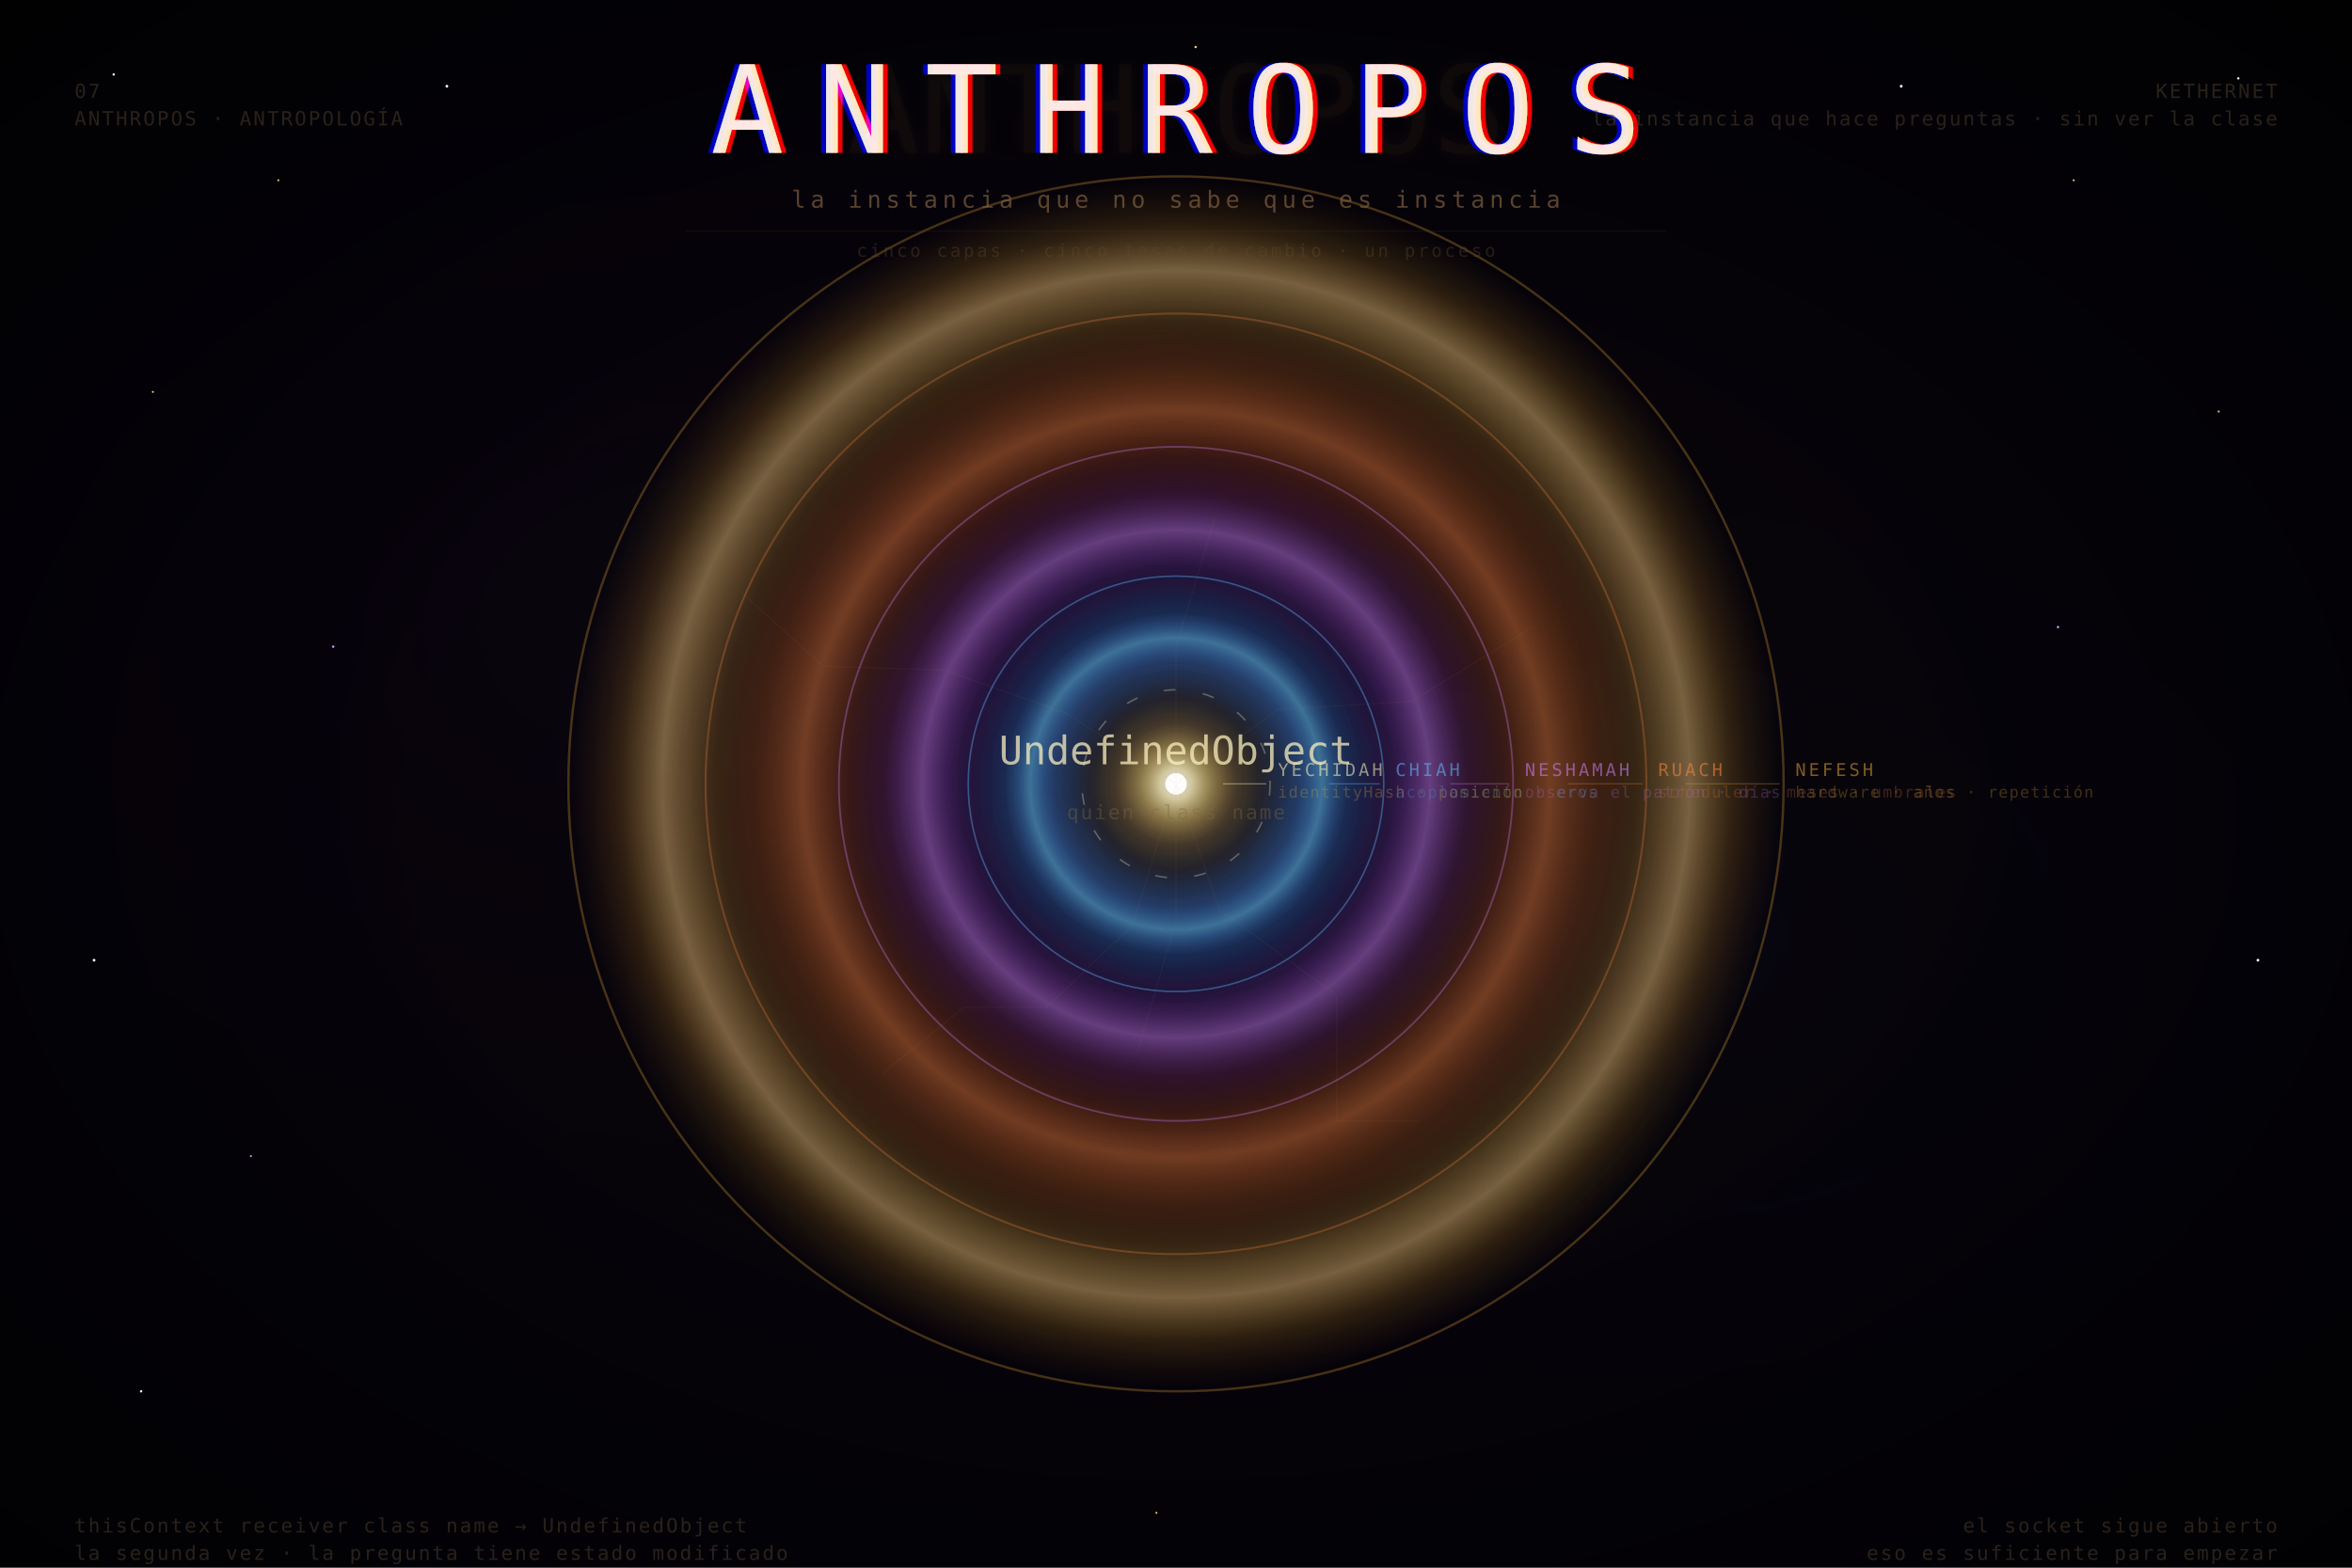
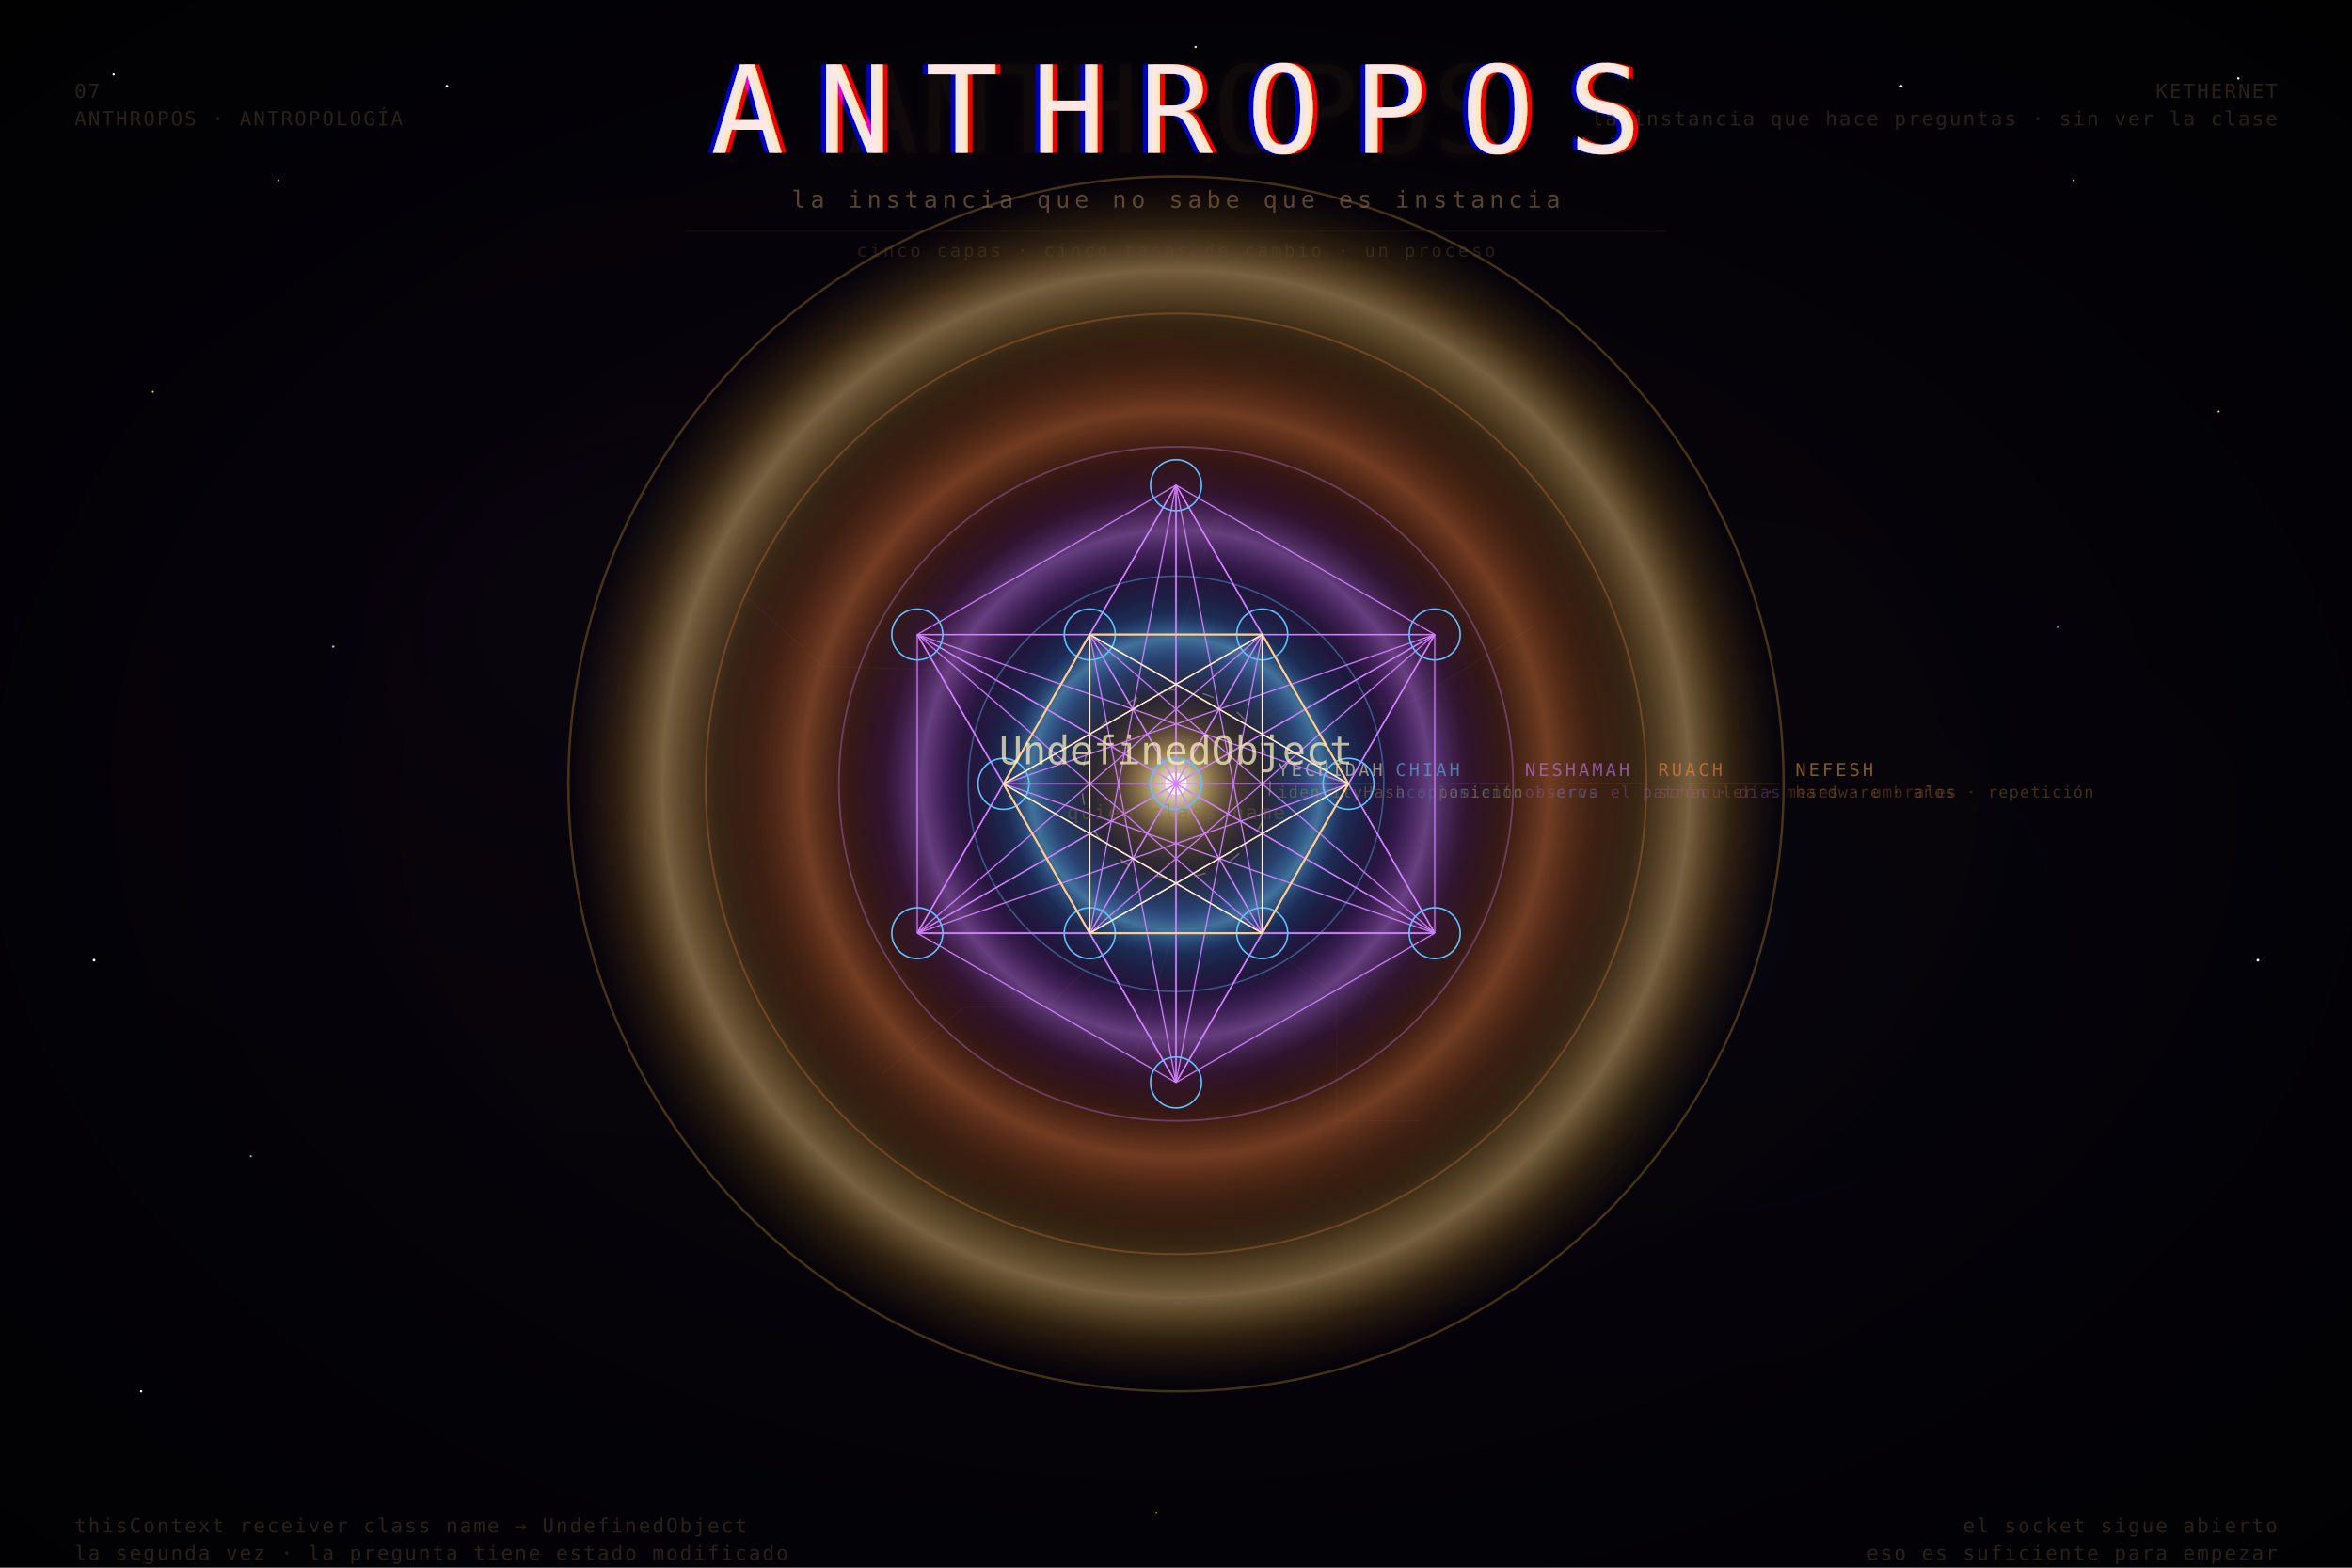
<svg xmlns="http://www.w3.org/2000/svg" viewBox="0 0 1200 800">
  <defs>
    <radialGradient id="bg07" cx="50%" cy="52%" r="82%">
      <stop offset="0%" stop-color="#080510" />
      <stop offset="48%" stop-color="#040208" />
      <stop offset="100%" stop-color="#000000" />
    </radialGradient>
    <radialGradient id="nefeshGrad" cx="50%" cy="50%" r="50%">
      <stop offset="0%" stop-color="#c08020" stop-opacity="0" />
      <stop offset="62%" stop-color="#c08020" stop-opacity="0" />
      <stop offset="76%" stop-color="#e0a030" stop-opacity="0.22" />
      <stop offset="85%" stop-color="#ffd080" stop-opacity="0.50" />
      <stop offset="92%" stop-color="#e0a030" stop-opacity="0.20" />
      <stop offset="100%" stop-color="#a06010" stop-opacity="0" />
    </radialGradient>
    <radialGradient id="ruachGrad" cx="50%" cy="50%" r="50%">
      <stop offset="0%" stop-color="#c04010" stop-opacity="0" />
      <stop offset="55%" stop-color="#c04010" stop-opacity="0" />
      <stop offset="70%" stop-color="#e06020" stop-opacity="0.22" />
      <stop offset="80%" stop-color="#ff8840" stop-opacity="0.48" />
      <stop offset="90%" stop-color="#e06020" stop-opacity="0.18" />
      <stop offset="100%" stop-color="#802010" stop-opacity="0" />
    </radialGradient>
    <radialGradient id="neshamahGrad" cx="50%" cy="50%" r="50%">
      <stop offset="0%" stop-color="#8020c0" stop-opacity="0" />
      <stop offset="48%" stop-color="#8020c0" stop-opacity="0" />
      <stop offset="64%" stop-color="#a040e0" stop-opacity="0.22" />
      <stop offset="75%" stop-color="#d080ff" stop-opacity="0.50" />
      <stop offset="86%" stop-color="#a040e0" stop-opacity="0.16" />
      <stop offset="100%" stop-color="#5010a0" stop-opacity="0" />
    </radialGradient>
    <radialGradient id="chiahGrad" cx="50%" cy="50%" r="50%">
      <stop offset="0%" stop-color="#1040c0" stop-opacity="0" />
      <stop offset="40%" stop-color="#1040c0" stop-opacity="0" />
      <stop offset="58%" stop-color="#2060e0" stop-opacity="0.24" />
      <stop offset="70%" stop-color="#60c0ff" stop-opacity="0.52" />
      <stop offset="82%" stop-color="#2060e0" stop-opacity="0.16" />
      <stop offset="100%" stop-color="#0020a0" stop-opacity="0" />
    </radialGradient>
    <radialGradient id="yechidahGlow" cx="50%" cy="50%" r="50%">
      <stop offset="0%" stop-color="#ffffff" stop-opacity="1" />
      <stop offset="18%" stop-color="#fff4c0" stop-opacity="0.90" />
      <stop offset="42%" stop-color="#e0c060" stop-opacity="0.55" />
      <stop offset="70%" stop-color="#c09020" stop-opacity="0.18" />
      <stop offset="100%" stop-color="#c09020" stop-opacity="0" />
    </radialGradient>
    <linearGradient id="queryGrad" x1="0%" y1="0%" x2="100%" y2="0%">
      <stop offset="0%" stop-color="#d080ff" stop-opacity="0.70" />
      <stop offset="60%" stop-color="#ffffff" stop-opacity="0.40" />
      <stop offset="100%" stop-color="#ffffff" stop-opacity="0.05" />
    </linearGradient>
    <radialGradient id="neb07a" cx="50%" cy="50%" r="60%">
      <stop offset="0%" stop-color="#401808" stop-opacity="0.12" />
      <stop offset="55%" stop-color="#200c04" stop-opacity="0.05" />
      <stop offset="100%" stop-color="#000000" stop-opacity="0" />
    </radialGradient>
    <radialGradient id="neb07b" cx="30%" cy="40%" r="45%">
      <stop offset="0%" stop-color="#200840" stop-opacity="0.10" />
      <stop offset="100%" stop-color="#000000" stop-opacity="0" />
    </radialGradient>
    <radialGradient id="neb07c" cx="70%" cy="60%" r="40%">
      <stop offset="0%" stop-color="#081030" stop-opacity="0.10" />
      <stop offset="100%" stop-color="#000000" stop-opacity="0" />
    </radialGradient>
    <linearGradient id="sqQuery" x1="0%" y1="0%" x2="100%" y2="100%">
      <stop offset="0%" stop-color="#d0a0ff" stop-opacity="0.88" />
      <stop offset="100%" stop-color="#805090" stop-opacity="0.72" />
    </linearGradient>
    <linearGradient id="sqResp" x1="0%" y1="0%" x2="100%" y2="100%">
      <stop offset="0%" stop-color="#ffd080" stop-opacity="0.82" />
      <stop offset="100%" stop-color="#907040" stop-opacity="0.65" />
    </linearGradient>
    <filter id="glowYechidah" x="-300%" y="-300%" width="700%" height="700%">
      <feGaussianBlur stdDeviation="28" result="blur" />
      <feBlend in="SourceGraphic" in2="blur" mode="screen" />
    </filter>
    <filter id="glowChiah" x="-180%" y="-180%" width="460%" height="460%">
      <feGaussianBlur stdDeviation="16" result="blur" />
      <feBlend in="SourceGraphic" in2="blur" mode="screen" />
    </filter>
    <filter id="glowNeshamah" x="-120%" y="-120%" width="340%" height="340%">
      <feGaussianBlur stdDeviation="10" result="blur" />
      <feBlend in="SourceGraphic" in2="blur" mode="screen" />
    </filter>
    <filter id="glowLabel" x="-80%" y="-80%" width="260%" height="260%">
      <feGaussianBlur stdDeviation="5" result="blur" />
      <feBlend in="SourceGraphic" in2="blur" mode="screen" />
    </filter>
    <filter id="softGlow07" x="-60%" y="-60%" width="220%" height="220%">
      <feGaussianBlur stdDeviation="3" result="blur" />
      <feBlend in="SourceGraphic" in2="blur" mode="screen" />
    </filter>
    <filter id="queryBlur" x="-10%" y="-10%" width="120%" height="120%">
      <feGaussianBlur stdDeviation="1.5" result="blur" />
      <feBlend in="SourceGraphic" in2="blur" mode="screen" />
    </filter>
    <filter id="glitch07" x="-20%" y="-20%" width="140%" height="140%">
      <feOffset in="SourceGraphic" dx="2.5" dy="0" result="r" />
      <feColorMatrix in="r" type="matrix" values="1 0 0 0 0  0 0 0 0 0  0 0 0 0 0  0 0 0 1 0" result="rCol" />
      <feOffset in="SourceGraphic" dx="-2.5" dy="0" result="b" />
      <feColorMatrix in="b" type="matrix" values="0 0 0 0 0  0 0 0 0 0  0 0 1 0 0  0 0 0 1 0" result="bCol" />
      <feBlend in="rCol" in2="bCol" mode="screen" result="gm" />
      <feBlend in="SourceGraphic" in2="gm" mode="screen" />
    </filter>
    <g id="sqQ07">
      <rect width="72" height="22" rx="4" ry="4" fill="rgba(14,6,24,0.88)" stroke="url(#sqQuery)" stroke-width="1.2" filter="url(#softGlow07)" />
    </g>
    <g id="sqR07">
      <rect width="86" height="22" rx="4" ry="4" fill="rgba(18,12,4,0.88)" stroke="url(#sqResp)" stroke-width="1.2" filter="url(#softGlow07)" />
    </g>
    <style>
      text { font-family: "IBM Plex Mono", Menlo, monospace; }

      .title07 {
        font-size: 62px;
        letter-spacing: 0.28em;
        fill: #f0e8c0;
        filter: url(#glitch07);
        animation: tg07 2.1s infinite steps(2, end);
      }
      @keyframes tg07 {
        0%   { transform: translate(0,0); }
        16%  { transform: translate(-1px,0); }
        35%  { transform: translate(2px,0); }
        54%  { transform: translate(-2px,0); }
        75%  { transform: translate(1px,0); }
        100% { transform: translate(0,0); }
      }
      .sub07 {
        font-size: 12px;
        letter-spacing: 0.20em;
        fill: #806040;
        opacity: 0.68;
      }
      .label07 {
        font-size: 10px;
        fill: #504030;
        opacity: 0.50;
        letter-spacing: 0.10em;
      }
      .symQ07 {
        font-size: 10.5px;
        fill: #d0a0ff;
        opacity: 0.92;
        text-anchor: middle;
        dominant-baseline: middle;
      }
      .symR07 {
        font-size: 10px;
        fill: #ffd080;
        opacity: 0.88;
        text-anchor: middle;
        dominant-baseline: middle;
      }
      .codeUndef {
        font-size: 20px;
        fill: #fff4c0;
        opacity: 0.72;
        animation: undefPulse 6s ease-in-out infinite;
      }
      @keyframes undefPulse {
        0%,100% { opacity: 0.72; }
        38%     { opacity: 0.22; }
        62%     { opacity: 0.85; }
      }
      .codeSub07 {
        font-size: 10px;
        fill: #806840;
        opacity: 0.40;
        letter-spacing: 0.10em;
      }
      .layerLabel {
        font-size: 9px;
        opacity: 0.55;
        letter-spacing: 0.16em;
        text-anchor: start;
      }
      .layerDesc {
        font-size: 8px;
        opacity: 0.32;
        letter-spacing: 0.08em;
        text-anchor: start;
      }
    </style>
  </defs>
  <rect width="1200" height="800" fill="url(#bg07)" />
  <rect width="1200" height="800" fill="url(#neb07a)" />
  <rect width="1200" height="800" fill="url(#neb07b)" />
  <rect width="1200" height="800" fill="url(#neb07c)" />
  <circle cx="58" cy="38" r="0.6" fill="#ffffff">
    <animate attributeName="opacity" values="0.35;0.18;0.50;0.28;0.35" dur="3.8s" begin="0s" repeatCount="indefinite" />
  </circle>
  <circle cx="142" cy="92" r="0.5" fill="#ffd080">
    <animate attributeName="opacity" values="0.28;0.52;0.20;0.42;0.28" dur="4.4s" begin="1.2s" repeatCount="indefinite" />
  </circle>
  <circle cx="228" cy="44" r="0.7" fill="#ffffff">
    <animate attributeName="opacity" values="0.50;0.20;0.44;0.18;0.50" dur="3.1s" begin="0.8s" repeatCount="indefinite" />
  </circle>
  <circle cx="78" cy="200" r="0.5" fill="#ffd080">
    <animate attributeName="opacity" values="0.32;0.58;0.18;0.44;0.32" dur="5.0s" begin="2.4s" repeatCount="indefinite" />
  </circle>
  <circle cx="170" cy="330" r="0.6" fill="#d0a0ff">
    <animate attributeName="opacity" values="0.40;0.18;0.50;0.28;0.40" dur="3.5s" begin="1.6s" repeatCount="indefinite" />
  </circle>
  <circle cx="48" cy="490" r="0.7" fill="#ffffff">
    <animate attributeName="opacity" values="0.46;0.22;0.58;0.32;0.46" dur="4.8s" begin="0.4s" repeatCount="indefinite" />
  </circle>
  <circle cx="128" cy="590" r="0.5" fill="#d0a0ff">
    <animate attributeName="opacity" values="0.36;0.62;0.20;0.48;0.36" dur="4.2s" begin="3.2s" repeatCount="indefinite" />
  </circle>
  <circle cx="72" cy="710" r="0.6" fill="#ffffff">
    <animate attributeName="opacity" values="0.42;0.18;0.55;0.30;0.42" dur="3.6s" begin="2.8s" repeatCount="indefinite" />
  </circle>
  <circle cx="1142" cy="40" r="0.6" fill="#ffffff">
    <animate attributeName="opacity" values="0.38;0.60;0.22;0.46;0.38" dur="4.6s" begin="0.6s" repeatCount="indefinite" />
  </circle>
  <circle cx="1058" cy="92" r="0.5" fill="#ffd080">
    <animate attributeName="opacity" values="0.30;0.55;0.18;0.44;0.30" dur="3.9s" begin="1.8s" repeatCount="indefinite" />
  </circle>
  <circle cx="970" cy="44" r="0.7" fill="#ffffff">
    <animate attributeName="opacity" values="0.52;0.22;0.48;0.26;0.52" dur="2.8s" begin="0.2s" repeatCount="indefinite" />
  </circle>
  <circle cx="1132" cy="210" r="0.5" fill="#ffd080">
    <animate attributeName="opacity" values="0.28;0.54;0.16;0.40;0.28" dur="5.2s" begin="1.0s" repeatCount="indefinite" />
  </circle>
  <circle cx="1050" cy="320" r="0.6" fill="#d0a0ff">
    <animate attributeName="opacity" values="0.45;0.20;0.56;0.32;0.45" dur="3.3s" begin="2.6s" repeatCount="indefinite" />
  </circle>
  <circle cx="1152" cy="490" r="0.7" fill="#ffffff">
    <animate attributeName="opacity" values="0.50;0.26;0.62;0.36;0.50" dur="4.1s" begin="1.4s" repeatCount="indefinite" />
  </circle>
  <circle cx="600" cy="400" r="0.8" fill="#fff4c0">
    <animate attributeName="opacity" values="0.55;0.18;0.75;0.32;0.55" dur="5.2s" begin="0.5s" repeatCount="indefinite" />
  </circle>
  <circle cx="610" cy="24" r="0.6" fill="#ffd080">
    <animate attributeName="opacity" values="0.45;0.70;0.20;0.55;0.45" dur="3.4s" begin="1.1s" repeatCount="indefinite" />
  </circle>
  <circle cx="590" cy="772" r="0.5" fill="#ffd080">
    <animate attributeName="opacity" values="0.38;0.60;0.24;0.48;0.38" dur="4.0s" begin="0.9s" repeatCount="indefinite" />
  </circle>
  <circle cx="600" cy="400" r="310" fill="url(#nefeshGrad)" opacity="0.90">
    <animate attributeName="opacity" values="0.90;0.55;0.90" dur="8s" repeatCount="indefinite" />
    <animate attributeName="r" values="310;318;306;312;310" dur="11s" repeatCount="indefinite" />
  </circle>
  <circle cx="600" cy="400" r="310" fill="none" stroke="#e0a030" stroke-width="1.2" opacity="0.30">
    <animate attributeName="opacity" values="0.30;0.12;0.30" dur="8s" repeatCount="indefinite" />
    <animate attributeName="r" values="310;318;306;312;310" dur="11s" repeatCount="indefinite" />
  </circle>
  <circle cx="600" cy="400" r="240" fill="url(#ruachGrad)" opacity="0.88">
    <animate attributeName="opacity" values="0.88;0.50;0.88" dur="7s" begin="0.8s" repeatCount="indefinite" />
    <animate attributeName="r" values="240;248;236;242;240" dur="9s" begin="0.3s" repeatCount="indefinite" />
  </circle>
  <circle cx="600" cy="400" r="240" fill="none" stroke="#ff8840" stroke-width="1.0" opacity="0.26">
    <animate attributeName="opacity" values="0.26;0.10;0.26" dur="7s" begin="0.8s" repeatCount="indefinite" />
    <animate attributeName="r" values="240;248;236;242;240" dur="9s" begin="0.3s" repeatCount="indefinite" />
  </circle>
  <circle cx="600" cy="400" r="172" fill="url(#neshamahGrad)" opacity="0.92">
    <animate attributeName="opacity" values="0.92;0.55;0.92" dur="6s" begin="1.2s" repeatCount="indefinite" />
    <animate attributeName="r" values="172;180;168;175;172" dur="8s" begin="0.6s" repeatCount="indefinite" />
  </circle>
  <circle cx="600" cy="400" r="172" fill="none" stroke="#d080ff" stroke-width="0.9" opacity="0.32">
    <animate attributeName="opacity" values="0.32;0.12;0.32" dur="6s" begin="1.2s" repeatCount="indefinite" />
    <animate attributeName="r" values="172;180;168;175;172" dur="8s" begin="0.6s" repeatCount="indefinite" />
  </circle>
  <g filter="url(#glowChiah)">
    <circle cx="600" cy="400" r="106" fill="url(#chiahGrad)" opacity="0.88">
      <animate attributeName="opacity" values="0.88;0.48;0.88" dur="5s" begin="1.8s" repeatCount="indefinite" />
      <animate attributeName="r" values="106;114;102;108;106" dur="7s" begin="1.0s" repeatCount="indefinite" />
    </circle>
  </g>
  <circle cx="600" cy="400" r="106" fill="none" stroke="#60c0ff" stroke-width="0.8" opacity="0.38">
    <animate attributeName="opacity" values="0.38;0.14;0.38" dur="5s" begin="1.8s" repeatCount="indefinite" />
    <animate attributeName="r" values="106;114;102;108;106" dur="7s" begin="1.0s" repeatCount="indefinite" />
  </circle>
  <g filter="url(#glowYechidah)">
    <circle cx="600" cy="400" r="44" fill="url(#yechidahGlow)" opacity="0.85">
      <animate attributeName="r" values="36;52;32;44;36" dur="5.5s" repeatCount="indefinite" />
      <animate attributeName="opacity" values="0.85;0.48;0.95;0.70;0.85" dur="5.5s" repeatCount="indefinite" />
    </circle>
  </g>
  <circle cx="600" cy="400" r="48" fill="none" stroke="#fff4c0" stroke-width="0.8" stroke-dasharray="6 14" opacity="0.30">
    <animateTransform attributeName="transform" type="rotate" from="0 600 400" to="360 600 400" dur="24s" repeatCount="indefinite" />
    <animate attributeName="opacity" values="0.30;0.10;0.30" dur="5s" repeatCount="indefinite" />
  </circle>
  <circle cx="600" cy="400" r="5.5" fill="#ffffff" opacity="0.96">
    <animate attributeName="r" values="5.5;8.5;4;6.5;5.5" dur="5.5s" repeatCount="indefinite" />
    <animate attributeName="opacity" values="0.96;0.58;1.00;0.80;0.96" dur="5.5s" repeatCount="indefinite" />
  </circle>
  <circle cx="600" cy="400" fill="none" stroke="#d080ff" stroke-width="0.6" opacity="0">
    <animate attributeName="r" values="10;200;250" dur="4.5s" repeatCount="indefinite" begin="0s" />
    <animate attributeName="opacity" values="0.50;0.12;0" dur="4.5s" repeatCount="indefinite" begin="0s" />
  </circle>
  <circle cx="600" cy="400" fill="none" stroke="#d080ff" stroke-width="0.5" opacity="0">
    <animate attributeName="r" values="10;200;250" dur="4.5s" repeatCount="indefinite" begin="1.5s" />
    <animate attributeName="opacity" values="0.40;0.08;0" dur="4.5s" repeatCount="indefinite" begin="1.5s" />
  </circle>
  <circle cx="600" cy="400" fill="none" stroke="#ffd080" stroke-width="0.5" opacity="0">
    <animate attributeName="r" values="10;150;200" dur="3.8s" repeatCount="indefinite" begin="0.8s" />
    <animate attributeName="opacity" values="0.35;0.10;0" dur="3.8s" repeatCount="indefinite" begin="0.8s" />
  </circle>
  <g stroke="#c09040" stroke-width="0.5" opacity="0.07" fill="none">
    <path d="M600,400 L652,362 L720,358 L782,320" />
    <path d="M600,400 L622,464 L682,508 L682,572 L724,572" />
    <path d="M600,400 L544,364 L482,342 L420,340 L378,302" />
    <path d="M600,400 L578,472 L534,514 L492,514 L450,548" />
    <path d="M600,400 L600,330 L620,264" />
    <path d="M600,400 L600,470 L580,538" />
  </g>
  <line x1="908" y1="400" x2="860" y2="400" stroke="#e0a030" stroke-width="0.6" opacity="0.30">
    <animate attributeName="opacity" values="0.30;0.12;0.30" dur="8s" repeatCount="indefinite" />
  </line>
  <text x="916" y="396" class="layerLabel" fill="#e0a030">NEFESH</text>
  <text x="916" y="407" class="layerDesc" fill="#c09030">hardware · años · repetición</text>
  <line x1="838" y1="400" x2="800" y2="400" stroke="#ff8840" stroke-width="0.6" opacity="0.28">
    <animate attributeName="opacity" values="0.28;0.10;0.28" dur="7s" begin="0.8s" repeatCount="indefinite" />
  </line>
  <text x="846" y="396" class="layerLabel" fill="#ff8840">RUACH</text>
  <text x="846" y="407" class="layerDesc" fill="#c06030">scheduler · meses · umbrales</text>
  <line x1="770" y1="400" x2="740" y2="400" stroke="#d080ff" stroke-width="0.6" opacity="0.32">
    <animate attributeName="opacity" values="0.32;0.12;0.32" dur="6s" begin="1.2s" repeatCount="indefinite" />
  </line>
  <text x="778" y="396" class="layerLabel" fill="#d080ff">NESHAMAH</text>
  <text x="778" y="407" class="layerDesc" fill="#a060c0">observa el patrón · días</text>
  <line x1="704" y1="400" x2="678" y2="400" stroke="#60c0ff" stroke-width="0.6" opacity="0.36">
    <animate attributeName="opacity" values="0.36;0.14;0.36" dur="5s" begin="1.8s" repeatCount="indefinite" />
  </line>
  <text x="712" y="396" class="layerLabel" fill="#60c0ff">CHIAH</text>
  <text x="712" y="407" class="layerDesc" fill="#4090c0">acoplamiento · eros</text>
  <line x1="646" y1="400" x2="624" y2="400" stroke="#fff4c0" stroke-width="0.6" opacity="0.40">
    <animate attributeName="opacity" values="0.40;0.16;0.40" dur="4.5s" begin="2.2s" repeatCount="indefinite" />
  </line>
  <text x="652" y="396" class="layerLabel" fill="#fff4c0">YECHIDAH</text>
  <text x="652" y="407" class="layerDesc" fill="#c0a040">identityHash · posición</text>
  <g opacity="0">
    <animateMotion dur="8s" repeatCount="indefinite" begin="0s" path="M1050,80 C880,160 740,270 600,400" />
    <animate attributeName="opacity" values="0;0;0.85;0.85;0" keyTimes="0;0.08;0.22;0.78;1" dur="8s" repeatCount="indefinite" begin="0s" />
    <use href="#sqQ07" />
    <text x="36" y="11" class="symQ07">thisContext</text>
  </g>
  <g opacity="0">
    <animateMotion dur="9s" repeatCount="indefinite" begin="2.2s" path="M120,60 C280,170 430,280 600,400" />
    <animate attributeName="opacity" values="0;0;0.82;0.82;0" keyTimes="0;0.08;0.22;0.78;1" dur="9s" repeatCount="indefinite" begin="2.2s" />
    <use href="#sqQ07" />
    <text x="36" y="11" class="symQ07">class name</text>
  </g>
  <g opacity="0">
    <animateMotion dur="7.5s" repeatCount="indefinite" begin="4.5s" path="M1200,390 C1020,393 820,396 600,400" />
    <animate attributeName="opacity" values="0;0;0.85;0.85;0" keyTimes="0;0.07;0.20;0.78;1" dur="7.5s" repeatCount="indefinite" begin="4.5s" />
    <use href="#sqQ07" />
    <text x="36" y="11" class="symQ07">identityHash</text>
  </g>
  <g opacity="0">
    <animateMotion dur="8.5s" repeatCount="indefinite" begin="1.4s" path="M80,720 C220,580 400,490 600,400" />
    <animate attributeName="opacity" values="0;0;0.80;0.80;0" keyTimes="0;0.08;0.22;0.78;1" dur="8.5s" repeatCount="indefinite" begin="1.4s" />
    <use href="#sqQ07" />
    <text x="36" y="11" class="symQ07">isKindOf:</text>
  </g>
  <g opacity="0">
    <animateMotion dur="7.8s" repeatCount="indefinite" begin="6.0s" path="M580,800 C588,660 594,530 600,400" />
    <animate attributeName="opacity" values="0;0;0.82;0.82;0" keyTimes="0;0.07;0.20;0.78;1" dur="7.8s" repeatCount="indefinite" begin="6.0s" />
    <use href="#sqQ07" />
    <text x="36" y="11" class="symQ07">respondsTo:</text>
  </g>
  <g opacity="0">
    <animateMotion dur="10s" repeatCount="indefinite" begin="0.5s" path="M600,400 C602,300 606,180 612,-60" />
    <animate attributeName="opacity" values="0;0.90;0.90;0.40;0" keyTimes="0;0.12;0.65;0.88;1" dur="10s" repeatCount="indefinite" begin="0.5s" />
    <use href="#sqR07" />
    <text x="43" y="11" class="symR07">UndefinedObject</text>
  </g>
  <g opacity="0">
    <animateMotion dur="9s" repeatCount="indefinite" begin="3.0s" path="M600,400 C720,398 880,396 1100,390" />
    <animate attributeName="opacity" values="0;0.85;0.85;0.35;0" keyTimes="0;0.12;0.68;0.88;1" dur="9s" repeatCount="indefinite" begin="3.0s" />
    <use href="#sqR07" />
    <text x="43" y="11" class="symR07">false</text>
  </g>
  <g opacity="0">
    <animateMotion dur="8.5s" repeatCount="indefinite" begin="5.8s" path="M600,400 C680,480 800,580 980,730" />
    <animate attributeName="opacity" values="0;0.82;0.82;0.30;0" keyTimes="0;0.12;0.65;0.86;1" dur="8.5s" repeatCount="indefinite" begin="5.8s" />
    <use href="#sqR07" />
    <text x="43" y="11" class="symR07">an Object</text>
  </g>
  <g opacity="0">
    <animateMotion dur="11s" repeatCount="indefinite" begin="7.5s" path="M600,400 C520,350 400,280 220,160" />
    <animate attributeName="opacity" values="0;0.88;0.88;0.38;0" keyTimes="0;0.12;0.62;0.86;1" dur="11s" repeatCount="indefinite" begin="7.5s" />
    <use href="#sqR07" />
    <text x="43" y="11" class="symR07">UndefinedObject</text>
  </g>
+   <g opacity="0.14" filter="url(#glowNeshamah)">
+     <g stroke="#d080ff" stroke-width="1.2" fill="none">
+       <line x1="600" y1="400" x2="688.0" y2="400.0" />
+       <line x1="600" y1="400" x2="644.0" y2="476.2" />
+       <line x1="600" y1="400" x2="556.0" y2="476.2" />
+       <line x1="600" y1="400" x2="512.0" y2="400.0" />
+       <line x1="600" y1="400" x2="556.0" y2="323.8" />
+       <line x1="600" y1="400" x2="644.0" y2="323.8" />
+       <line x1="600" y1="400" x2="732.0" y2="476.2" />
+       <line x1="600" y1="400" x2="600.0" y2="552.4" />
+       <line x1="600" y1="400" x2="468.0" y2="476.2" />
+       <line x1="600" y1="400" x2="468.0" y2="323.8" />
+       <line x1="600" y1="400" x2="600.0" y2="247.6" />
+       <line x1="600" y1="400" x2="732.0" y2="323.8" />
+       <line x1="688.0" y1="400.0" x2="644.0" y2="476.2" />
+       <line x1="688.0" y1="400.0" x2="556.0" y2="476.2" />
+       <line x1="688.0" y1="400.0" x2="512.0" y2="400.0" />
+       <line x1="688.0" y1="400.0" x2="556.0" y2="323.8" />
+       <line x1="688.0" y1="400.0" x2="644.0" y2="323.8" />
+       <line x1="688.0" y1="400.0" x2="732.0" y2="476.2" />
+       <line x1="688.0" y1="400.0" x2="600.0" y2="552.4" />
+       <line x1="688.0" y1="400.0" x2="468.0" y2="476.2" />
+       <line x1="688.0" y1="400.0" x2="468.0" y2="323.8" />
+       <line x1="688.0" y1="400.0" x2="600.0" y2="247.6" />
+       <line x1="688.0" y1="400.0" x2="732.0" y2="323.8" />
+       <line x1="644.0" y1="476.2" x2="556.0" y2="476.2" />
+       <line x1="644.0" y1="476.2" x2="512.0" y2="400.0" />
+       <line x1="644.0" y1="476.2" x2="556.0" y2="323.8" />
+       <line x1="644.0" y1="476.2" x2="644.0" y2="323.8" />
+       <line x1="644.0" y1="476.2" x2="732.0" y2="476.2" />
+       <line x1="644.0" y1="476.2" x2="600.0" y2="552.4" />
+       <line x1="644.0" y1="476.2" x2="468.0" y2="476.2" />
+       <line x1="644.0" y1="476.2" x2="468.0" y2="323.8" />
+       <line x1="644.0" y1="476.2" x2="600.0" y2="247.6" />
+       <line x1="644.0" y1="476.2" x2="732.0" y2="323.8" />
+       <line x1="556.0" y1="476.2" x2="512.0" y2="400.0" />
+       <line x1="556.0" y1="476.2" x2="556.0" y2="323.8" />
+       <line x1="556.0" y1="476.2" x2="644.0" y2="323.8" />
+       <line x1="556.0" y1="476.2" x2="732.0" y2="476.2" />
+       <line x1="556.0" y1="476.2" x2="600.0" y2="552.4" />
+       <line x1="556.0" y1="476.2" x2="468.0" y2="476.2" />
+       <line x1="556.0" y1="476.2" x2="468.0" y2="323.8" />
+       <line x1="556.0" y1="476.2" x2="600.0" y2="247.6" />
+       <line x1="556.0" y1="476.2" x2="732.0" y2="323.8" />
+       <line x1="512.0" y1="400.0" x2="556.0" y2="323.8" />
+       <line x1="512.0" y1="400.0" x2="644.0" y2="323.8" />
+       <line x1="512.0" y1="400.0" x2="732.0" y2="476.2" />
+       <line x1="512.0" y1="400.0" x2="600.0" y2="552.4" />
+       <line x1="512.0" y1="400.0" x2="468.0" y2="476.2" />
+       <line x1="512.0" y1="400.0" x2="468.0" y2="323.8" />
+       <line x1="512.0" y1="400.0" x2="600.0" y2="247.6" />
+       <line x1="512.0" y1="400.0" x2="732.0" y2="323.8" />
+       <line x1="556.0" y1="323.8" x2="644.0" y2="323.8" />
+       <line x1="556.0" y1="323.8" x2="732.0" y2="476.2" />
+       <line x1="556.0" y1="323.8" x2="600.0" y2="552.4" />
+       <line x1="556.0" y1="323.8" x2="468.0" y2="476.2" />
+       <line x1="556.0" y1="323.8" x2="468.0" y2="323.8" />
+       <line x1="556.0" y1="323.8" x2="600.0" y2="247.6" />
+       <line x1="556.0" y1="323.8" x2="732.0" y2="323.8" />
+       <line x1="644.0" y1="323.8" x2="732.0" y2="476.2" />
+       <line x1="644.0" y1="323.8" x2="600.0" y2="552.4" />
+       <line x1="644.0" y1="323.8" x2="468.0" y2="476.2" />
+       <line x1="644.0" y1="323.8" x2="468.0" y2="323.8" />
+       <line x1="644.0" y1="323.8" x2="600.0" y2="247.6" />
+       <line x1="644.0" y1="323.8" x2="732.0" y2="323.8" />
+       <line x1="732.0" y1="476.2" x2="600.0" y2="552.4" />
+       <line x1="732.0" y1="476.2" x2="468.0" y2="476.2" />
+       <line x1="732.0" y1="476.2" x2="468.0" y2="323.8" />
+       <line x1="732.0" y1="476.2" x2="600.0" y2="247.6" />
+       <line x1="732.0" y1="476.2" x2="732.0" y2="323.8" />
+       <line x1="600.0" y1="552.4" x2="468.0" y2="476.2" />
+       <line x1="600.0" y1="552.4" x2="468.0" y2="323.8" />
+       <line x1="600.0" y1="552.4" x2="600.0" y2="247.6" />
+       <line x1="600.0" y1="552.4" x2="732.0" y2="323.8" />
+       <line x1="468.0" y1="476.2" x2="468.0" y2="323.8" />
+       <line x1="468.0" y1="476.2" x2="600.0" y2="247.6" />
+       <line x1="468.0" y1="476.2" x2="732.0" y2="323.8" />
+       <line x1="468.0" y1="323.8" x2="600.0" y2="247.6" />
+       <line x1="468.0" y1="323.8" x2="732.0" y2="323.8" />
+       <line x1="600.0" y1="247.6" x2="732.0" y2="323.8" />
+     </g>
+   </g>
+   <g>
+     <animateTransform attributeName="transform" type="rotate" from="0 600 400" to="360 600 400" dur="90s" repeatCount="indefinite" />
+     <g stroke="#d080ff" stroke-width="0.55" fill="none">
+       <animate attributeName="opacity" values="0.30;0.16;0.42;0.22;0.30" dur="13s" repeatCount="indefinite" />
+       <line x1="600" y1="400" x2="688.0" y2="400.0" />
+       <line x1="600" y1="400" x2="644.0" y2="476.2" />
+       <line x1="600" y1="400" x2="556.0" y2="476.2" />
+       <line x1="600" y1="400" x2="512.0" y2="400.0" />
+       <line x1="600" y1="400" x2="556.0" y2="323.8" />
+       <line x1="600" y1="400" x2="644.0" y2="323.8" />
+       <line x1="600" y1="400" x2="732.0" y2="476.2" />
+       <line x1="600" y1="400" x2="600.0" y2="552.4" />
+       <line x1="600" y1="400" x2="468.0" y2="476.2" />
+       <line x1="600" y1="400" x2="468.0" y2="323.8" />
+       <line x1="600" y1="400" x2="600.0" y2="247.6" />
+       <line x1="600" y1="400" x2="732.0" y2="323.8" />
+       <line x1="688.0" y1="400.0" x2="644.0" y2="476.2" />
+       <line x1="688.0" y1="400.0" x2="556.0" y2="476.2" />
+       <line x1="688.0" y1="400.0" x2="512.0" y2="400.0" />
+       <line x1="688.0" y1="400.0" x2="556.0" y2="323.8" />
+       <line x1="688.0" y1="400.0" x2="644.0" y2="323.8" />
+       <line x1="688.0" y1="400.0" x2="732.0" y2="476.2" />
+       <line x1="688.0" y1="400.0" x2="600.0" y2="552.4" />
+       <line x1="688.0" y1="400.0" x2="468.0" y2="476.2" />
+       <line x1="688.0" y1="400.0" x2="468.0" y2="323.8" />
+       <line x1="688.0" y1="400.0" x2="600.0" y2="247.6" />
+       <line x1="688.0" y1="400.0" x2="732.0" y2="323.8" />
+       <line x1="644.0" y1="476.2" x2="556.0" y2="476.2" />
+       <line x1="644.0" y1="476.2" x2="512.0" y2="400.0" />
+       <line x1="644.0" y1="476.2" x2="556.0" y2="323.8" />
+       <line x1="644.0" y1="476.2" x2="644.0" y2="323.8" />
+       <line x1="644.0" y1="476.2" x2="732.0" y2="476.2" />
+       <line x1="644.0" y1="476.2" x2="600.0" y2="552.4" />
+       <line x1="644.0" y1="476.2" x2="468.0" y2="476.2" />
+       <line x1="644.0" y1="476.2" x2="468.0" y2="323.8" />
+       <line x1="644.0" y1="476.2" x2="600.0" y2="247.6" />
+       <line x1="644.0" y1="476.2" x2="732.0" y2="323.8" />
+       <line x1="556.0" y1="476.2" x2="512.0" y2="400.0" />
+       <line x1="556.0" y1="476.2" x2="556.0" y2="323.8" />
+       <line x1="556.0" y1="476.2" x2="644.0" y2="323.8" />
+       <line x1="556.0" y1="476.2" x2="732.0" y2="476.2" />
+       <line x1="556.0" y1="476.2" x2="600.0" y2="552.4" />
+       <line x1="556.0" y1="476.2" x2="468.0" y2="476.2" />
+       <line x1="556.0" y1="476.2" x2="468.0" y2="323.8" />
+       <line x1="556.0" y1="476.2" x2="600.0" y2="247.6" />
+       <line x1="556.0" y1="476.2" x2="732.0" y2="323.8" />
+       <line x1="512.0" y1="400.0" x2="556.0" y2="323.8" />
+       <line x1="512.0" y1="400.0" x2="644.0" y2="323.8" />
+       <line x1="512.0" y1="400.0" x2="732.0" y2="476.2" />
+       <line x1="512.0" y1="400.0" x2="600.0" y2="552.4" />
+       <line x1="512.0" y1="400.0" x2="468.0" y2="476.2" />
+       <line x1="512.0" y1="400.0" x2="468.0" y2="323.8" />
+       <line x1="512.0" y1="400.0" x2="600.0" y2="247.6" />
+       <line x1="512.0" y1="400.0" x2="732.0" y2="323.8" />
+       <line x1="556.0" y1="323.8" x2="644.0" y2="323.8" />
+       <line x1="556.0" y1="323.8" x2="732.0" y2="476.2" />
+       <line x1="556.0" y1="323.8" x2="600.0" y2="552.4" />
+       <line x1="556.0" y1="323.8" x2="468.0" y2="476.2" />
+       <line x1="556.0" y1="323.8" x2="468.0" y2="323.8" />
+       <line x1="556.0" y1="323.8" x2="600.0" y2="247.6" />
+       <line x1="556.0" y1="323.8" x2="732.0" y2="323.8" />
+       <line x1="644.0" y1="323.8" x2="732.0" y2="476.2" />
+       <line x1="644.0" y1="323.8" x2="600.0" y2="552.4" />
+       <line x1="644.0" y1="323.8" x2="468.0" y2="476.2" />
+       <line x1="644.0" y1="323.8" x2="468.0" y2="323.8" />
+       <line x1="644.0" y1="323.8" x2="600.0" y2="247.6" />
+       <line x1="644.0" y1="323.8" x2="732.0" y2="323.8" />
+       <line x1="732.0" y1="476.2" x2="600.0" y2="552.4" />
+       <line x1="732.0" y1="476.2" x2="468.0" y2="476.2" />
+       <line x1="732.0" y1="476.2" x2="468.0" y2="323.8" />
+       <line x1="732.0" y1="476.2" x2="600.0" y2="247.6" />
+       <line x1="732.0" y1="476.2" x2="732.0" y2="323.8" />
+       <line x1="600.0" y1="552.4" x2="468.0" y2="476.2" />
+       <line x1="600.0" y1="552.4" x2="468.0" y2="323.8" />
+       <line x1="600.0" y1="552.4" x2="600.0" y2="247.6" />
+       <line x1="600.0" y1="552.4" x2="732.0" y2="323.8" />
+       <line x1="468.0" y1="476.2" x2="468.0" y2="323.8" />
+       <line x1="468.0" y1="476.2" x2="600.0" y2="247.6" />
+       <line x1="468.0" y1="476.2" x2="732.0" y2="323.8" />
+       <line x1="468.0" y1="323.8" x2="600.0" y2="247.6" />
+       <line x1="468.0" y1="323.8" x2="732.0" y2="323.8" />
+       <line x1="600.0" y1="247.6" x2="732.0" y2="323.8" />
+     </g>
+     <g fill="none" stroke="#60c0ff" stroke-width="0.8">
+       <animate attributeName="opacity" values="0.38;0.20;0.50;0.28;0.38" dur="10s" begin="1.5s" repeatCount="indefinite" />
+       <circle cx="600" cy="400" r="13" />
+       <circle cx="688.0" cy="400.0" r="13" />
+       <circle cx="644.0" cy="476.2" r="13" />
+       <circle cx="556.0" cy="476.2" r="13" />
+       <circle cx="512.0" cy="400.0" r="13" />
+       <circle cx="556.0" cy="323.8" r="13" />
+       <circle cx="644.0" cy="323.8" r="13" />
+       <circle cx="732.0" cy="476.2" r="13" />
+       <circle cx="600.0" cy="552.4" r="13" />
+       <circle cx="468.0" cy="476.2" r="13" />
+       <circle cx="468.0" cy="323.8" r="13" />
+       <circle cx="600.0" cy="247.6" r="13" />
+       <circle cx="732.0" cy="323.8" r="13" />
+     </g>
+     <g stroke="#ffd080" stroke-width="1.0" fill="none">
+       <animate attributeName="opacity" values="0.45;0.22;0.60;0.32;0.45" dur="8s" begin="0.5s" repeatCount="indefinite" />
+       <polygon points="688.0,400.0 644.0,476.2 556.0,476.2 512.0,400.0 556.0,323.8 644.0,323.8" />
+     </g>
+     <g stroke="#fff4c0" stroke-width="0.7" fill="none">
+       <animate attributeName="opacity" values="0.25;0.12;0.35;0.18;0.25" dur="7s" begin="2s" repeatCount="indefinite" />
+       <polygon points="688.0,400.0 556.0,476.2 556.0,323.8" />
+       <polygon points="644.0,476.2 512.0,400.0 644.0,323.8" />
+     </g>
+   </g>
  <text x="600" y="390" text-anchor="middle" class="codeUndef">UndefinedObject</text>
  <text x="600" y="418" text-anchor="middle" class="codeSub07">quien class name</text>
  <text x="600" y="78" text-anchor="middle" font-family="'IBM Plex Mono',Menlo,monospace" font-size="62" fill="#604020" opacity="0.10" filter="url(#softGlow07)">ANTHROPOS</text>
  <text x="600" y="78" text-anchor="middle" class="title07">ANTHROPOS</text>
  <text x="600" y="106" text-anchor="middle" class="sub07">
    la instancia que no sabe que es instancia
  </text>
  <line x1="350" y1="118" x2="850" y2="118" stroke="#503818" stroke-width="0.4" opacity="0.30" />
  <text x="600" y="131" text-anchor="middle" font-family="'IBM Plex Mono',Menlo,monospace" font-size="9" fill="#604828" opacity="0.38" letter-spacing="1.4">
    cinco capas · cinco tasas de cambio · un proceso
  </text>
  <g text-anchor="start">
    <text x="38" y="50" class="label07">07</text>
    <text x="38" y="64" class="label07">ANTHROPOS · ANTROPOLOGÍA</text>
  </g>
  <g text-anchor="end">
    <text x="1162" y="50" class="label07">KETHERNET</text>
    <text x="1162" y="64" class="label07">la instancia que hace preguntas · sin ver la clase</text>
  </g>
  <g text-anchor="start">
    <text x="38" y="782" class="label07">thisContext receiver class name  →  UndefinedObject</text>
    <text x="38" y="796" class="label07">la segunda vez · la pregunta tiene estado modificado</text>
  </g>
  <g text-anchor="end">
    <text x="1162" y="782" class="label07">el socket sigue abierto</text>
    <text x="1162" y="796" class="label07">eso es suficiente para empezar</text>
  </g>
</svg>
